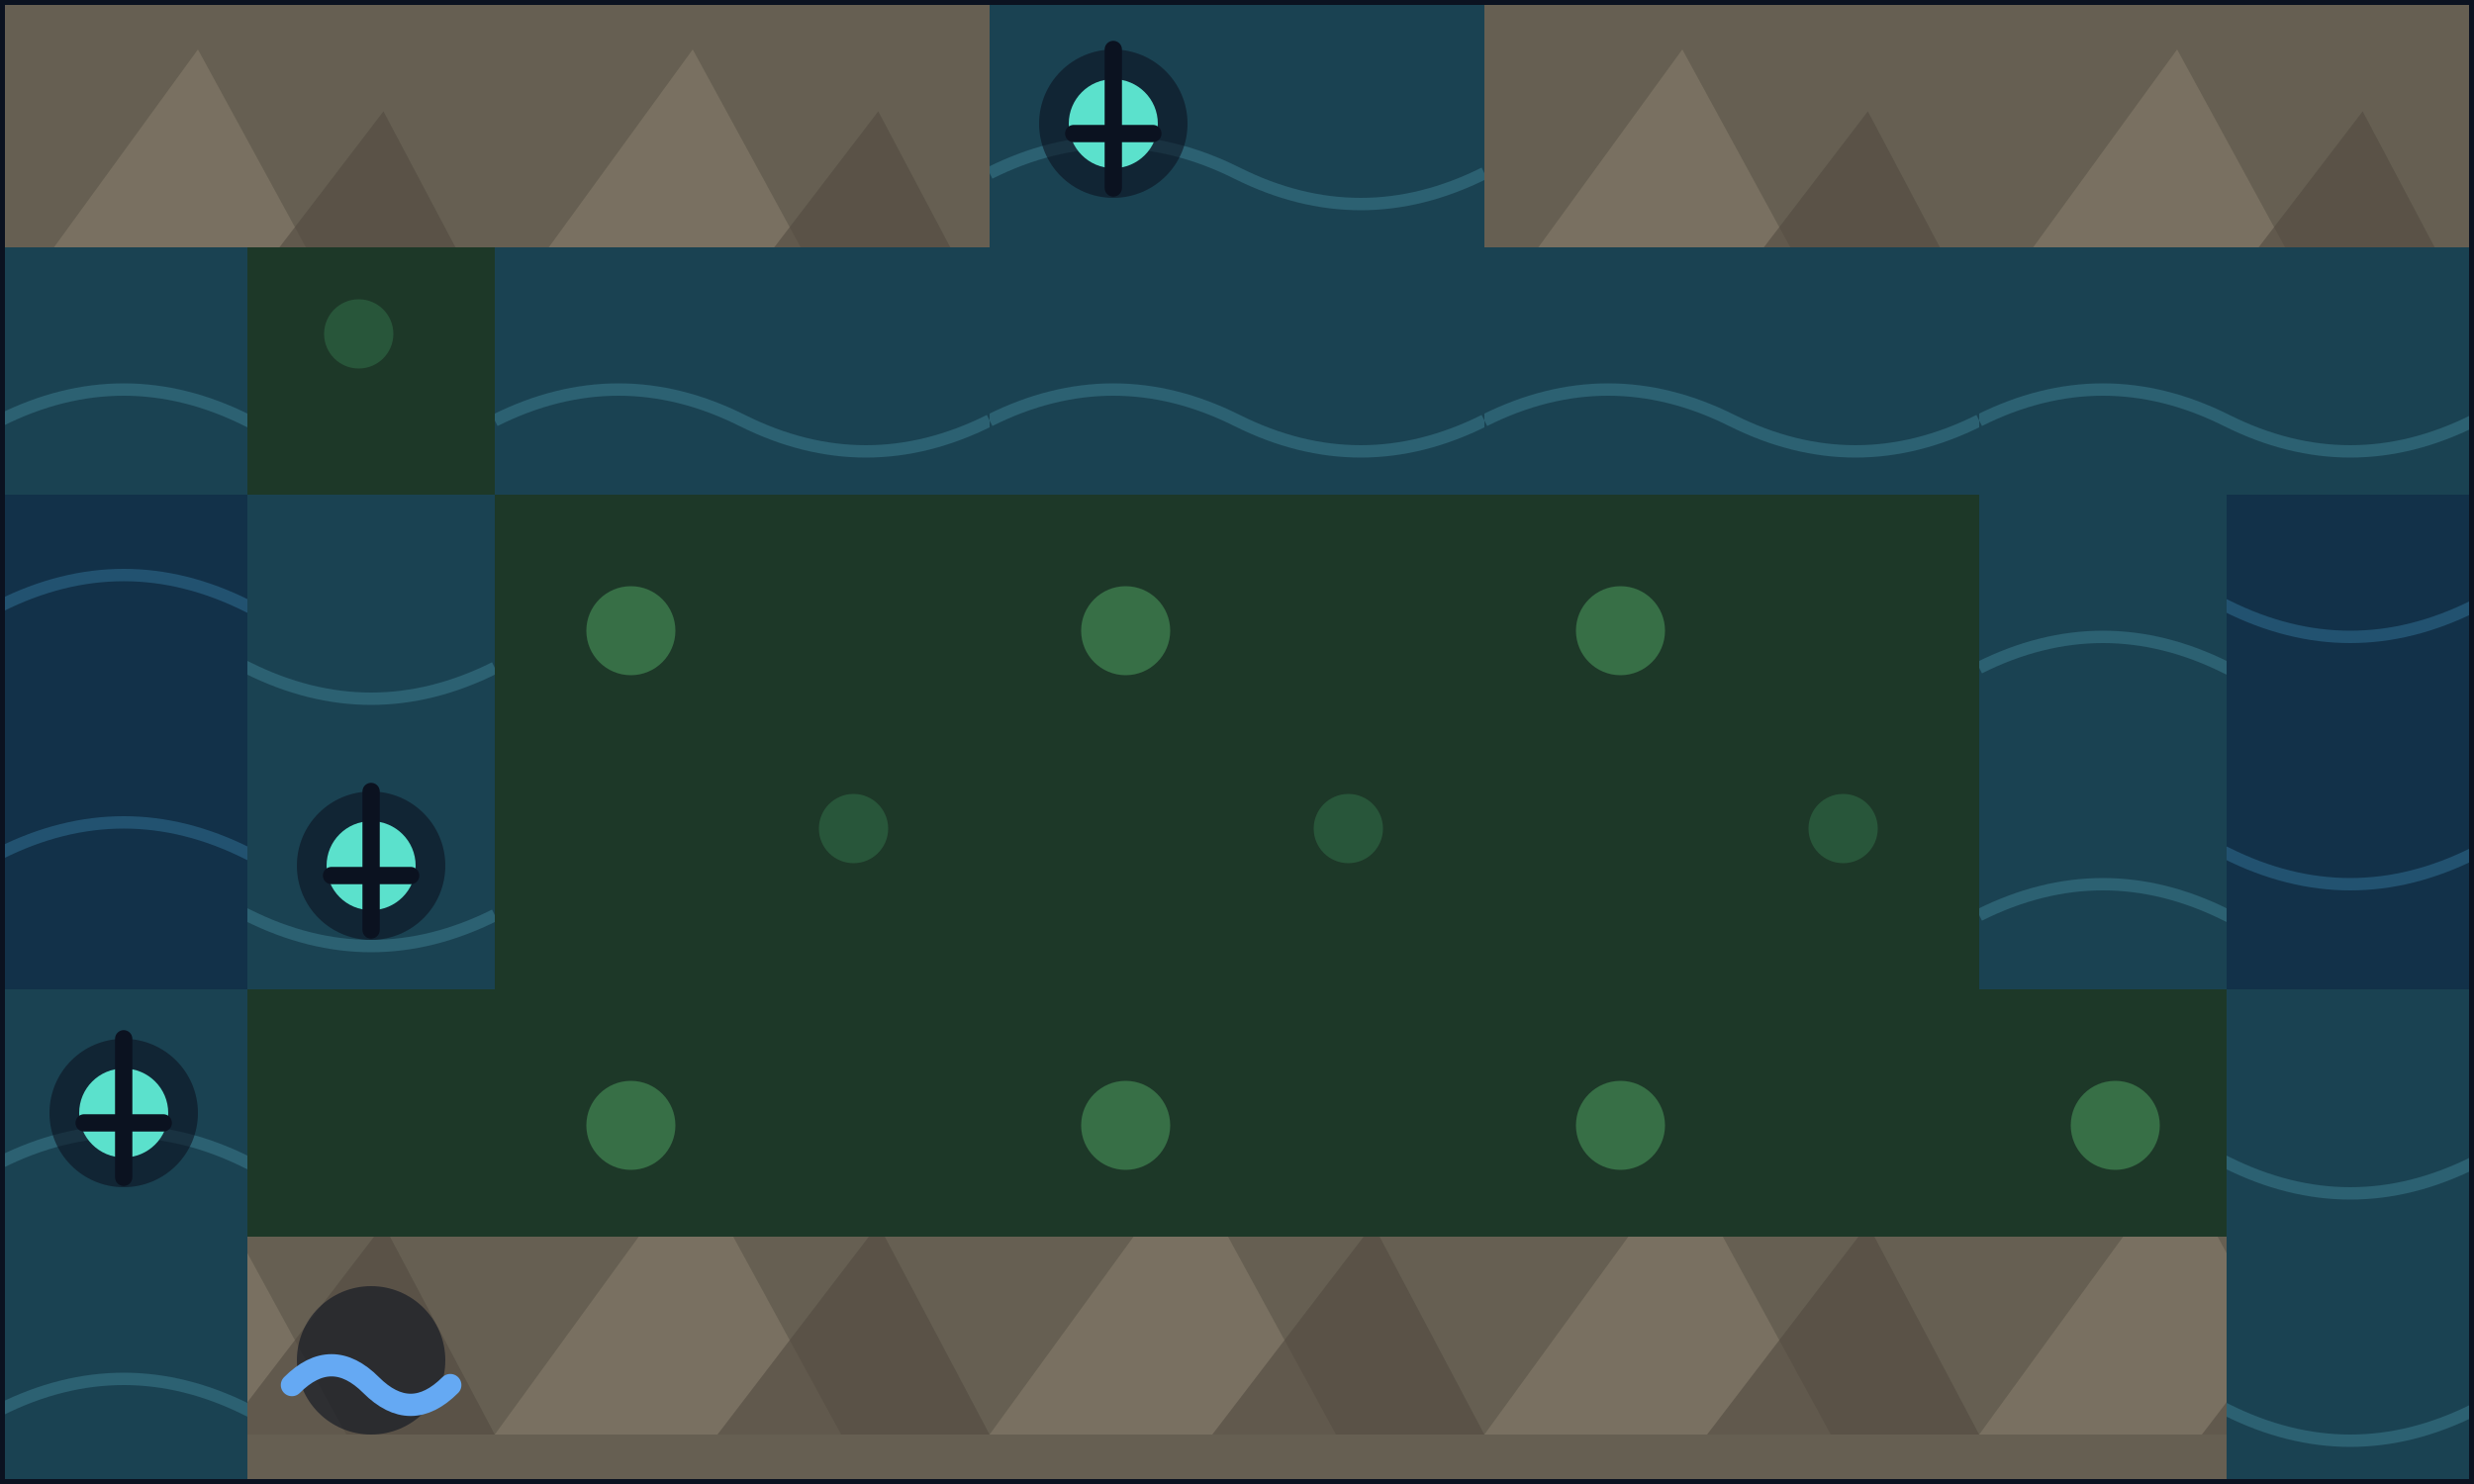
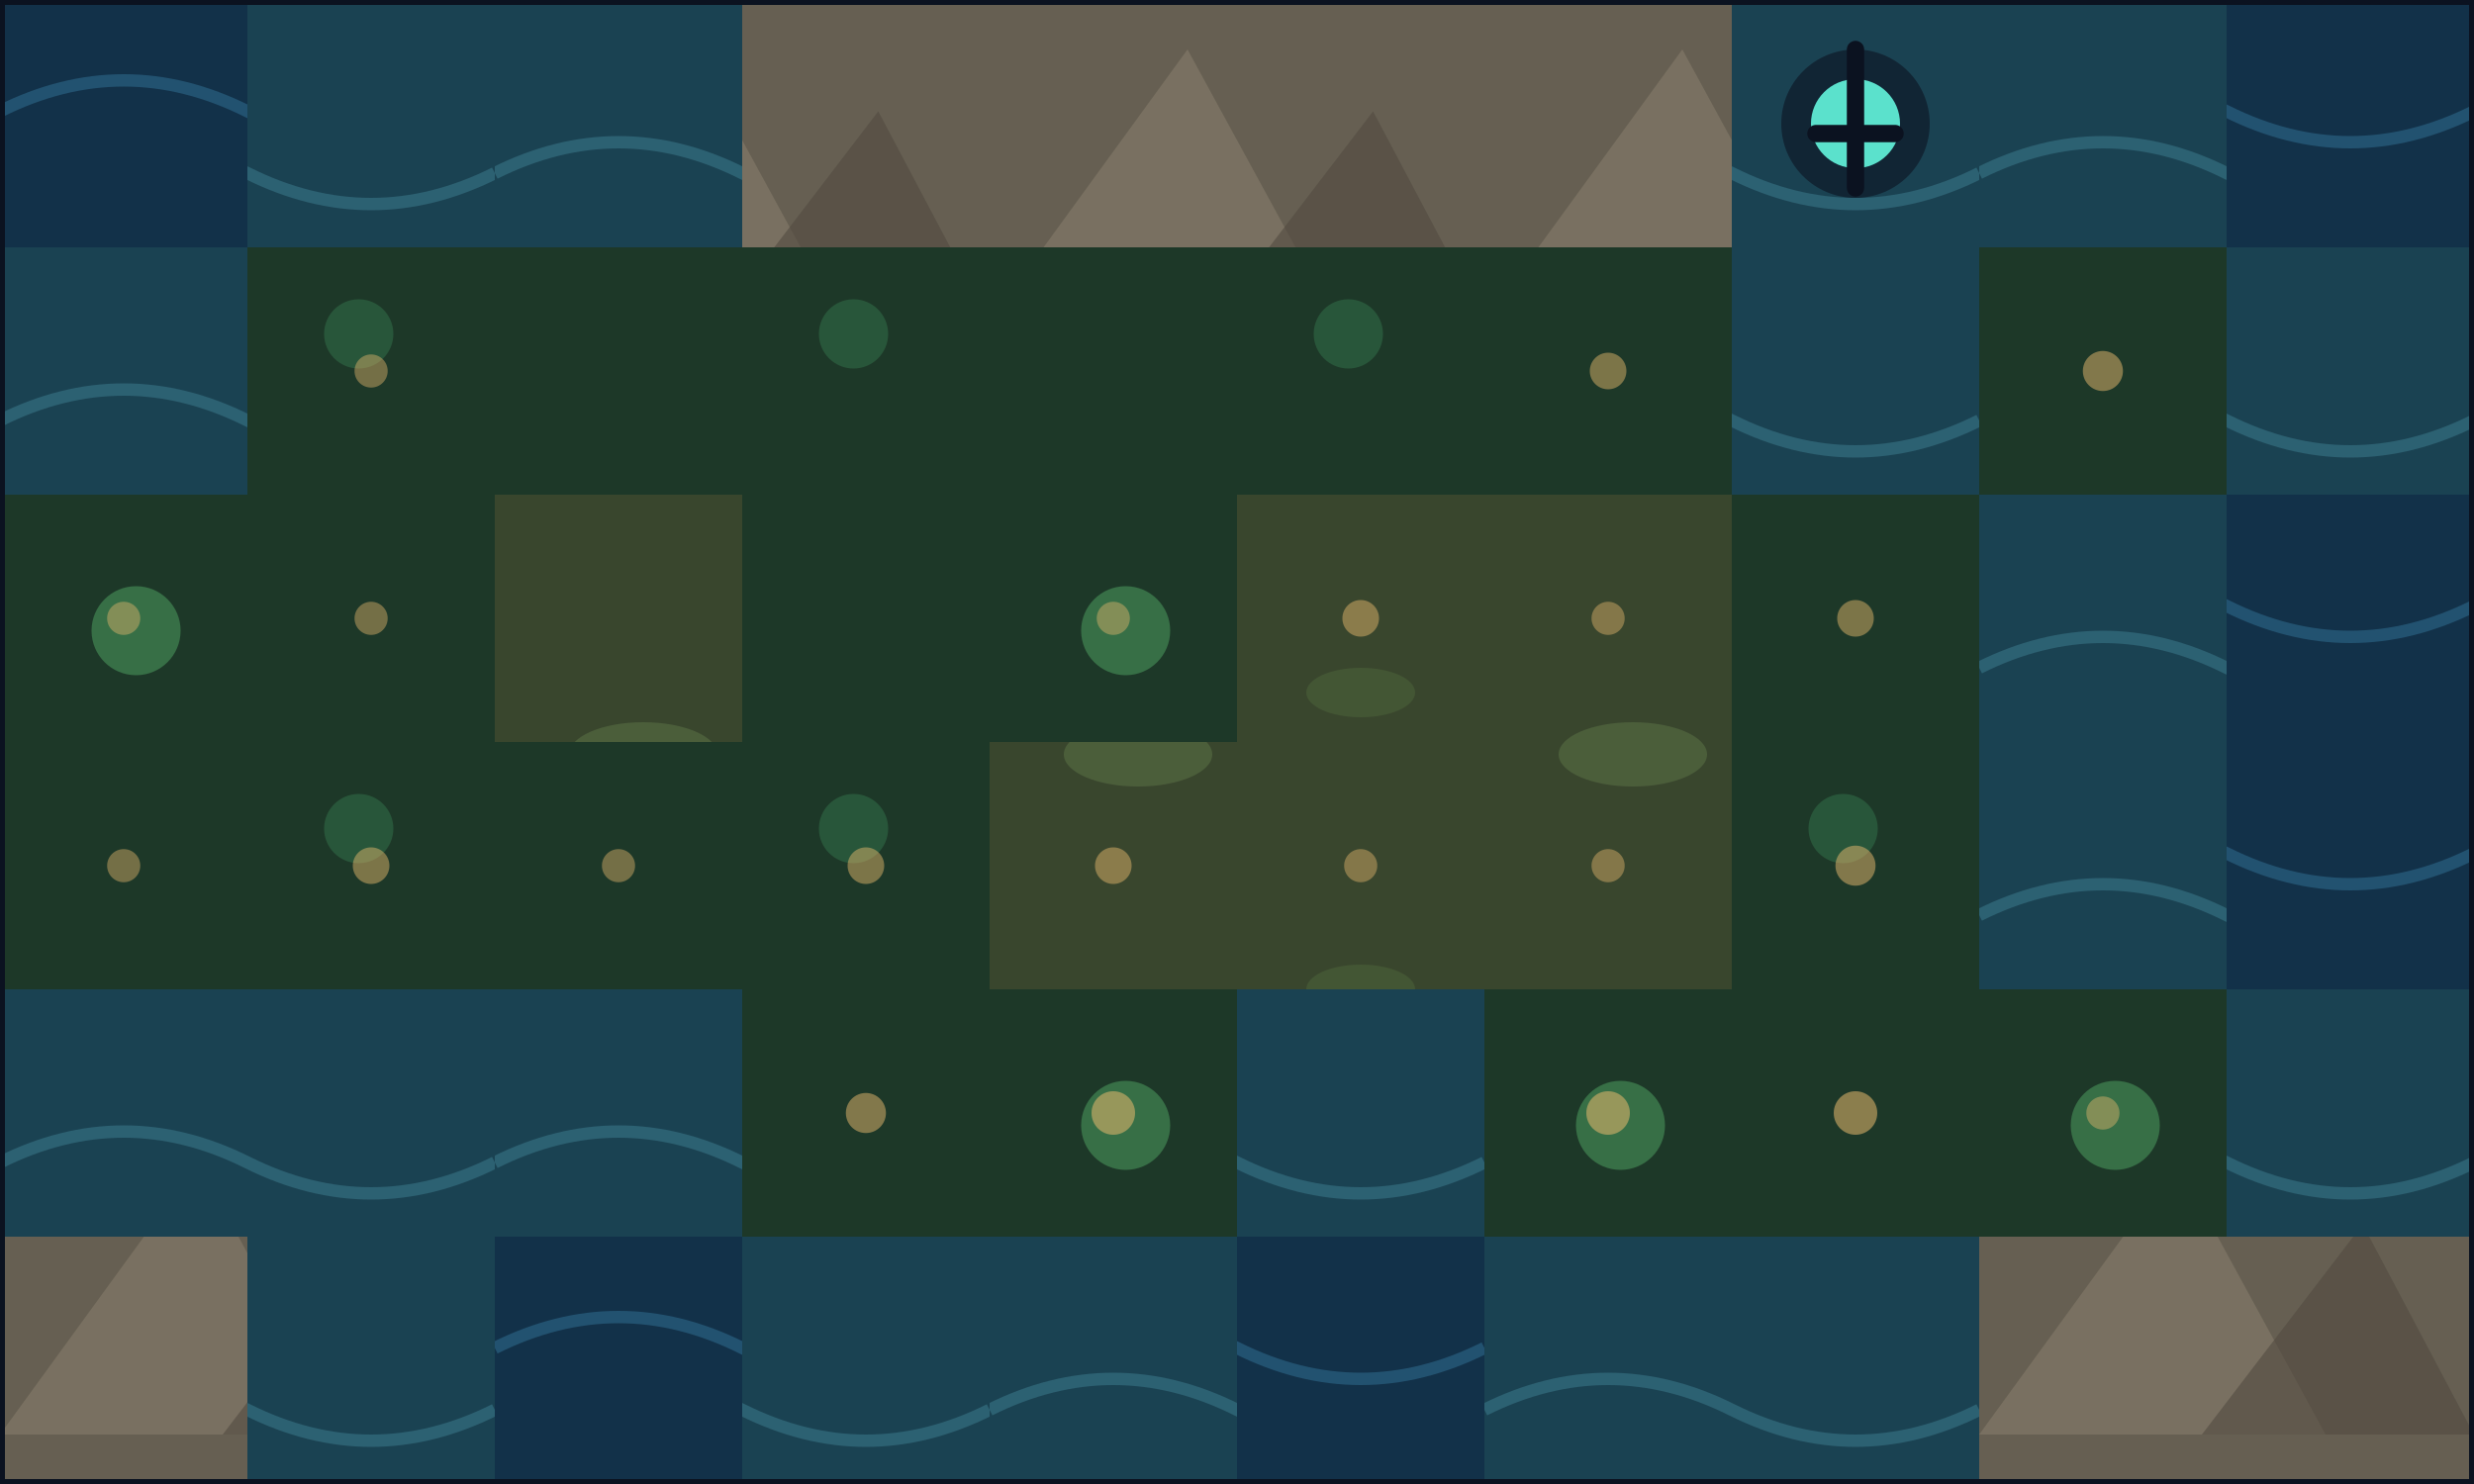
<svg xmlns="http://www.w3.org/2000/svg" viewBox="0 0 10 6" preserveAspectRatio="none">
  <defs>
    <pattern id="forest" width="2" height="2" patternUnits="userSpaceOnUse">
      <rect width="2" height="2" fill="#1d3828" />
      <circle cx=".55" cy=".55" r=".18" fill="#3d7d4d" opacity=".8" />
      <circle cx="1.45" cy="1.35" r=".14" fill="#2c6040" opacity=".75" />
    </pattern>
    <pattern id="hills" width="2" height="1.4" patternUnits="userSpaceOnUse">
      <rect width="2" height="1.4" fill="#4a4130" />
      <path d="M0 1.1 Q.5 .55 1 1.1 T2 1.1" fill="none" stroke="#75664a" stroke-width=".07" opacity=".6" />
    </pattern>
    <pattern id="mountain" width="2" height="1.5" patternUnits="userSpaceOnUse">
      <rect width="2" height="1.5" fill="#665f52" />
      <path d="M0 1.3 L.8 .2 L1.4 1.3Z" fill="#837a69" opacity=".65" />
      <path d="M.9 1.3 L1.55 .45 L2 1.3Z" fill="#514a40" opacity=".6" />
    </pattern>
    <pattern id="water" width="2" height="1" patternUnits="userSpaceOnUse">
      <rect width="2" height="1" fill="#123149" />
      <path d="M0 .45 Q.5 .2 1 .45 T2 .45" fill="none" stroke="#2f6d90" stroke-width=".05" opacity=".55" />
    </pattern>
    <pattern id="coast" width="2" height="1" patternUnits="userSpaceOnUse">
      <rect width="2" height="1" fill="#1a4252" />
      <path d="M0 .7 Q.5 .45 1 .7 T2 .7" fill="none" stroke="#3e7f91" stroke-width=".05" opacity=".5" />
    </pattern>
    <pattern id="marsh" width="2" height="1.2" patternUnits="userSpaceOnUse">
      <rect width="2" height="1.2" fill="#39462d" />
      <ellipse cx=".6" cy=".65" rx=".3" ry=".13" fill="#536840" opacity=".7" />
      <ellipse cx="1.5" cy=".4" rx=".22" ry=".1" fill="#4a6038" opacity=".6" />
    </pattern>
  </defs>
  <rect width="10" height="6" fill="#263b30" />
-   <rect x="0" y="0" width="1.01" height="1.01" fill="url(#mountain)" />
-   <rect x="1" y="0" width="1.01" height="1.01" fill="url(#mountain)" />
-   <rect x="2" y="0" width="1.01" height="1.01" fill="url(#mountain)" />
+   <rect x="0" y="0" width="1.01" height="1.01" fill="url(#water)" />
+   <rect x="1" y="0" width="1.01" height="1.01" fill="url(#coast)" />
+   <rect x="2" y="0" width="1.01" height="1.01" fill="url(#coast)" />
  <rect x="3" y="0" width="1.01" height="1.01" fill="url(#mountain)" />
-   <rect x="4" y="0" width="1.01" height="1.01" fill="url(#coast)" />
-   <rect x="5" y="0" width="1.01" height="1.01" fill="url(#coast)" />
+   <rect x="4" y="0" width="1.01" height="1.01" fill="url(#mountain)" />
+   <rect x="5" y="0" width="1.01" height="1.01" fill="url(#mountain)" />
  <rect x="6" y="0" width="1.01" height="1.01" fill="url(#mountain)" />
-   <rect x="7" y="0" width="1.01" height="1.01" fill="url(#mountain)" />
-   <rect x="8" y="0" width="1.01" height="1.01" fill="url(#mountain)" />
-   <rect x="9" y="0" width="1.01" height="1.01" fill="url(#mountain)" />
+   <rect x="7" y="0" width="1.01" height="1.01" fill="url(#coast)" />
+   <rect x="8" y="0" width="1.01" height="1.01" fill="url(#coast)" />
+   <rect x="9" y="0" width="1.01" height="1.01" fill="url(#water)" />
  <rect x="0" y="1" width="1.01" height="1.01" fill="url(#coast)" />
  <rect x="1" y="1" width="1.01" height="1.01" fill="url(#forest)" />
-   <rect x="2" y="1" width="1.01" height="1.01" fill="url(#coast)" />
-   <rect x="3" y="1" width="1.01" height="1.01" fill="url(#coast)" />
-   <rect x="4" y="1" width="1.01" height="1.01" fill="url(#coast)" />
-   <rect x="5" y="1" width="1.01" height="1.01" fill="url(#coast)" />
-   <rect x="6" y="1" width="1.01" height="1.01" fill="url(#coast)" />
+   <rect x="2" y="1" width="1.01" height="1.01" fill="url(#forest)" />
+   <rect x="3" y="1" width="1.01" height="1.01" fill="url(#forest)" />
+   <rect x="4" y="1" width="1.01" height="1.01" fill="url(#forest)" />
+   <rect x="5" y="1" width="1.01" height="1.01" fill="url(#forest)" />
+   <rect x="6" y="1" width="1.01" height="1.01" fill="url(#forest)" />
  <rect x="7" y="1" width="1.01" height="1.01" fill="url(#coast)" />
-   <rect x="8" y="1" width="1.01" height="1.01" fill="url(#coast)" />
+   <rect x="8" y="1" width="1.01" height="1.01" fill="url(#forest)" />
  <rect x="9" y="1" width="1.01" height="1.01" fill="url(#coast)" />
-   <rect x="0" y="2" width="1.01" height="1.01" fill="url(#water)" />
-   <rect x="1" y="2" width="1.01" height="1.01" fill="url(#coast)" />
-   <rect x="2" y="2" width="1.01" height="1.01" fill="url(#forest)" />
+   <rect x="0" y="2" width="1.01" height="1.01" fill="url(#forest)" />
+   <rect x="1" y="2" width="1.01" height="1.01" fill="url(#forest)" />
+   <rect x="2" y="2" width="1.01" height="1.01" fill="url(#marsh)" />
  <rect x="3" y="2" width="1.01" height="1.01" fill="url(#forest)" />
  <rect x="4" y="2" width="1.01" height="1.01" fill="url(#forest)" />
-   <rect x="5" y="2" width="1.01" height="1.01" fill="url(#forest)" />
-   <rect x="6" y="2" width="1.01" height="1.01" fill="url(#forest)" />
+   <rect x="5" y="2" width="1.01" height="1.01" fill="url(#marsh)" />
+   <rect x="6" y="2" width="1.01" height="1.01" fill="url(#marsh)" />
  <rect x="7" y="2" width="1.01" height="1.01" fill="url(#forest)" />
  <rect x="8" y="2" width="1.01" height="1.01" fill="url(#coast)" />
  <rect x="9" y="2" width="1.01" height="1.01" fill="url(#water)" />
-   <rect x="0" y="3" width="1.01" height="1.01" fill="url(#water)" />
-   <rect x="1" y="3" width="1.01" height="1.01" fill="url(#coast)" />
+   <rect x="0" y="3" width="1.01" height="1.01" fill="url(#forest)" />
+   <rect x="1" y="3" width="1.01" height="1.01" fill="url(#forest)" />
  <rect x="2" y="3" width="1.01" height="1.01" fill="url(#forest)" />
  <rect x="3" y="3" width="1.01" height="1.01" fill="url(#forest)" />
-   <rect x="4" y="3" width="1.01" height="1.01" fill="url(#forest)" />
-   <rect x="5" y="3" width="1.01" height="1.01" fill="url(#forest)" />
-   <rect x="6" y="3" width="1.01" height="1.01" fill="url(#forest)" />
+   <rect x="4" y="3" width="1.01" height="1.01" fill="url(#marsh)" />
+   <rect x="5" y="3" width="1.01" height="1.01" fill="url(#marsh)" />
+   <rect x="6" y="3" width="1.01" height="1.01" fill="url(#marsh)" />
  <rect x="7" y="3" width="1.01" height="1.01" fill="url(#forest)" />
  <rect x="8" y="3" width="1.01" height="1.01" fill="url(#coast)" />
  <rect x="9" y="3" width="1.01" height="1.01" fill="url(#water)" />
  <rect x="0" y="4" width="1.01" height="1.01" fill="url(#coast)" />
-   <rect x="1" y="4" width="1.01" height="1.01" fill="url(#forest)" />
-   <rect x="2" y="4" width="1.01" height="1.01" fill="url(#forest)" />
+   <rect x="1" y="4" width="1.01" height="1.01" fill="url(#coast)" />
+   <rect x="2" y="4" width="1.01" height="1.01" fill="url(#coast)" />
  <rect x="3" y="4" width="1.01" height="1.01" fill="url(#forest)" />
  <rect x="4" y="4" width="1.01" height="1.01" fill="url(#forest)" />
-   <rect x="5" y="4" width="1.01" height="1.01" fill="url(#forest)" />
+   <rect x="5" y="4" width="1.01" height="1.01" fill="url(#coast)" />
  <rect x="6" y="4" width="1.01" height="1.01" fill="url(#forest)" />
  <rect x="7" y="4" width="1.01" height="1.01" fill="url(#forest)" />
  <rect x="8" y="4" width="1.01" height="1.01" fill="url(#forest)" />
  <rect x="9" y="4" width="1.01" height="1.01" fill="url(#coast)" />
-   <rect x="0" y="5" width="1.01" height="1.01" fill="url(#coast)" />
-   <rect x="1" y="5" width="1.01" height="1.01" fill="url(#mountain)" />
-   <rect x="2" y="5" width="1.01" height="1.01" fill="url(#mountain)" />
-   <rect x="3" y="5" width="1.01" height="1.01" fill="url(#mountain)" />
-   <rect x="4" y="5" width="1.01" height="1.01" fill="url(#mountain)" />
-   <rect x="5" y="5" width="1.01" height="1.01" fill="url(#mountain)" />
-   <rect x="6" y="5" width="1.01" height="1.01" fill="url(#mountain)" />
-   <rect x="7" y="5" width="1.01" height="1.01" fill="url(#mountain)" />
+   <rect x="0" y="5" width="1.01" height="1.01" fill="url(#mountain)" />
+   <rect x="1" y="5" width="1.01" height="1.01" fill="url(#coast)" />
+   <rect x="2" y="5" width="1.01" height="1.01" fill="url(#water)" />
+   <rect x="3" y="5" width="1.01" height="1.01" fill="url(#coast)" />
+   <rect x="4" y="5" width="1.01" height="1.01" fill="url(#coast)" />
+   <rect x="5" y="5" width="1.01" height="1.01" fill="url(#water)" />
+   <rect x="6" y="5" width="1.01" height="1.01" fill="url(#coast)" />
+   <rect x="7" y="5" width="1.01" height="1.01" fill="url(#coast)" />
  <rect x="8" y="5" width="1.01" height="1.01" fill="url(#mountain)" />
-   <rect x="9" y="5" width="1.01" height="1.01" fill="url(#coast)" />
-   <circle cx="4.5" cy="0.5" r=".3" fill="#0b1220" opacity=".6" />
-   <circle cx="4.5" cy="0.5" r=".18" fill="#5eead4" opacity=".95" />
-   <path d="M4.5 0.2 V0.76 M4.34 0.54 H4.66" stroke="#0b1220" stroke-width=".07" stroke-linecap="round" />
-   <circle cx="1.5" cy="3.5" r=".3" fill="#0b1220" opacity=".6" />
-   <circle cx="1.5" cy="3.5" r=".18" fill="#5eead4" opacity=".95" />
-   <path d="M1.5 3.2 V3.76 M1.34 3.54 H1.66" stroke="#0b1220" stroke-width=".07" stroke-linecap="round" />
-   <circle cx="0.5" cy="4.5" r=".3" fill="#0b1220" opacity=".6" />
-   <circle cx="0.5" cy="4.5" r=".18" fill="#5eead4" opacity=".95" />
-   <path d="M0.5 4.2 V4.76 M0.34 4.54 H0.66" stroke="#0b1220" stroke-width=".07" stroke-linecap="round" />
-   <circle cx="1.5" cy="5.5" r=".3" fill="#0b1220" opacity=".6" />
-   <path d="M1.18 5.6 Q1.34 5.44 1.5 5.6 T1.82 5.6" fill="none" stroke="#65a9f3" stroke-width=".09" stroke-linecap="round" />
+   <rect x="9" y="5" width="1.01" height="1.01" fill="url(#mountain)" />
+   <circle cx="1.50" cy="1.50" r="0.067" fill="#e8b86d" opacity="0.43" />
+   <circle cx="6.50" cy="1.50" r="0.074" fill="#e8b86d" opacity="0.47" />
+   <circle cx="8.50" cy="1.50" r="0.081" fill="#e8b86d" opacity="0.50" />
+   <circle cx="0.50" cy="2.50" r="0.067" fill="#e8b86d" opacity="0.43" />
+   <circle cx="1.50" cy="2.50" r="0.067" fill="#e8b86d" opacity="0.43" />
+   <circle cx="4.50" cy="2.50" r="0.067" fill="#e8b86d" opacity="0.43" />
+   <circle cx="5.50" cy="2.50" r="0.074" fill="#e8b86d" opacity="0.47" />
+   <circle cx="6.50" cy="2.50" r="0.067" fill="#e8b86d" opacity="0.43" />
+   <circle cx="7.50" cy="2.50" r="0.074" fill="#e8b86d" opacity="0.47" />
+   <circle cx="0.50" cy="3.50" r="0.067" fill="#e8b86d" opacity="0.43" />
+   <circle cx="1.50" cy="3.50" r="0.074" fill="#e8b86d" opacity="0.47" />
+   <circle cx="2.50" cy="3.50" r="0.067" fill="#e8b86d" opacity="0.43" />
+   <circle cx="3.50" cy="3.50" r="0.074" fill="#e8b86d" opacity="0.47" />
+   <circle cx="4.50" cy="3.50" r="0.074" fill="#e8b86d" opacity="0.47" />
+   <circle cx="5.50" cy="3.50" r="0.067" fill="#e8b86d" opacity="0.43" />
+   <circle cx="6.50" cy="3.50" r="0.067" fill="#e8b86d" opacity="0.43" />
+   <circle cx="7.50" cy="3.50" r="0.081" fill="#e8b86d" opacity="0.50" />
+   <circle cx="3.50" cy="4.50" r="0.081" fill="#e8b86d" opacity="0.50" />
+   <circle cx="4.50" cy="4.50" r="0.088" fill="#e8b86d" opacity="0.54" />
+   <circle cx="6.50" cy="4.50" r="0.088" fill="#e8b86d" opacity="0.54" />
+   <circle cx="7.50" cy="4.50" r="0.088" fill="#e8b86d" opacity="0.54" />
+   <circle cx="8.50" cy="4.50" r="0.067" fill="#e8b86d" opacity="0.43" />
+   <circle cx="7.5" cy="0.5" r=".3" fill="#0b1220" opacity=".6" />
+   <circle cx="7.5" cy="0.5" r=".18" fill="#5eead4" opacity=".95" />
+   <path d="M7.5 0.2 V0.76 M7.34 0.54 H7.66" stroke="#0b1220" stroke-width=".07" stroke-linecap="round" />
  <path d="M0 0H10V6H0Z" fill="none" stroke="#0b1220" stroke-width=".04" />
</svg>
